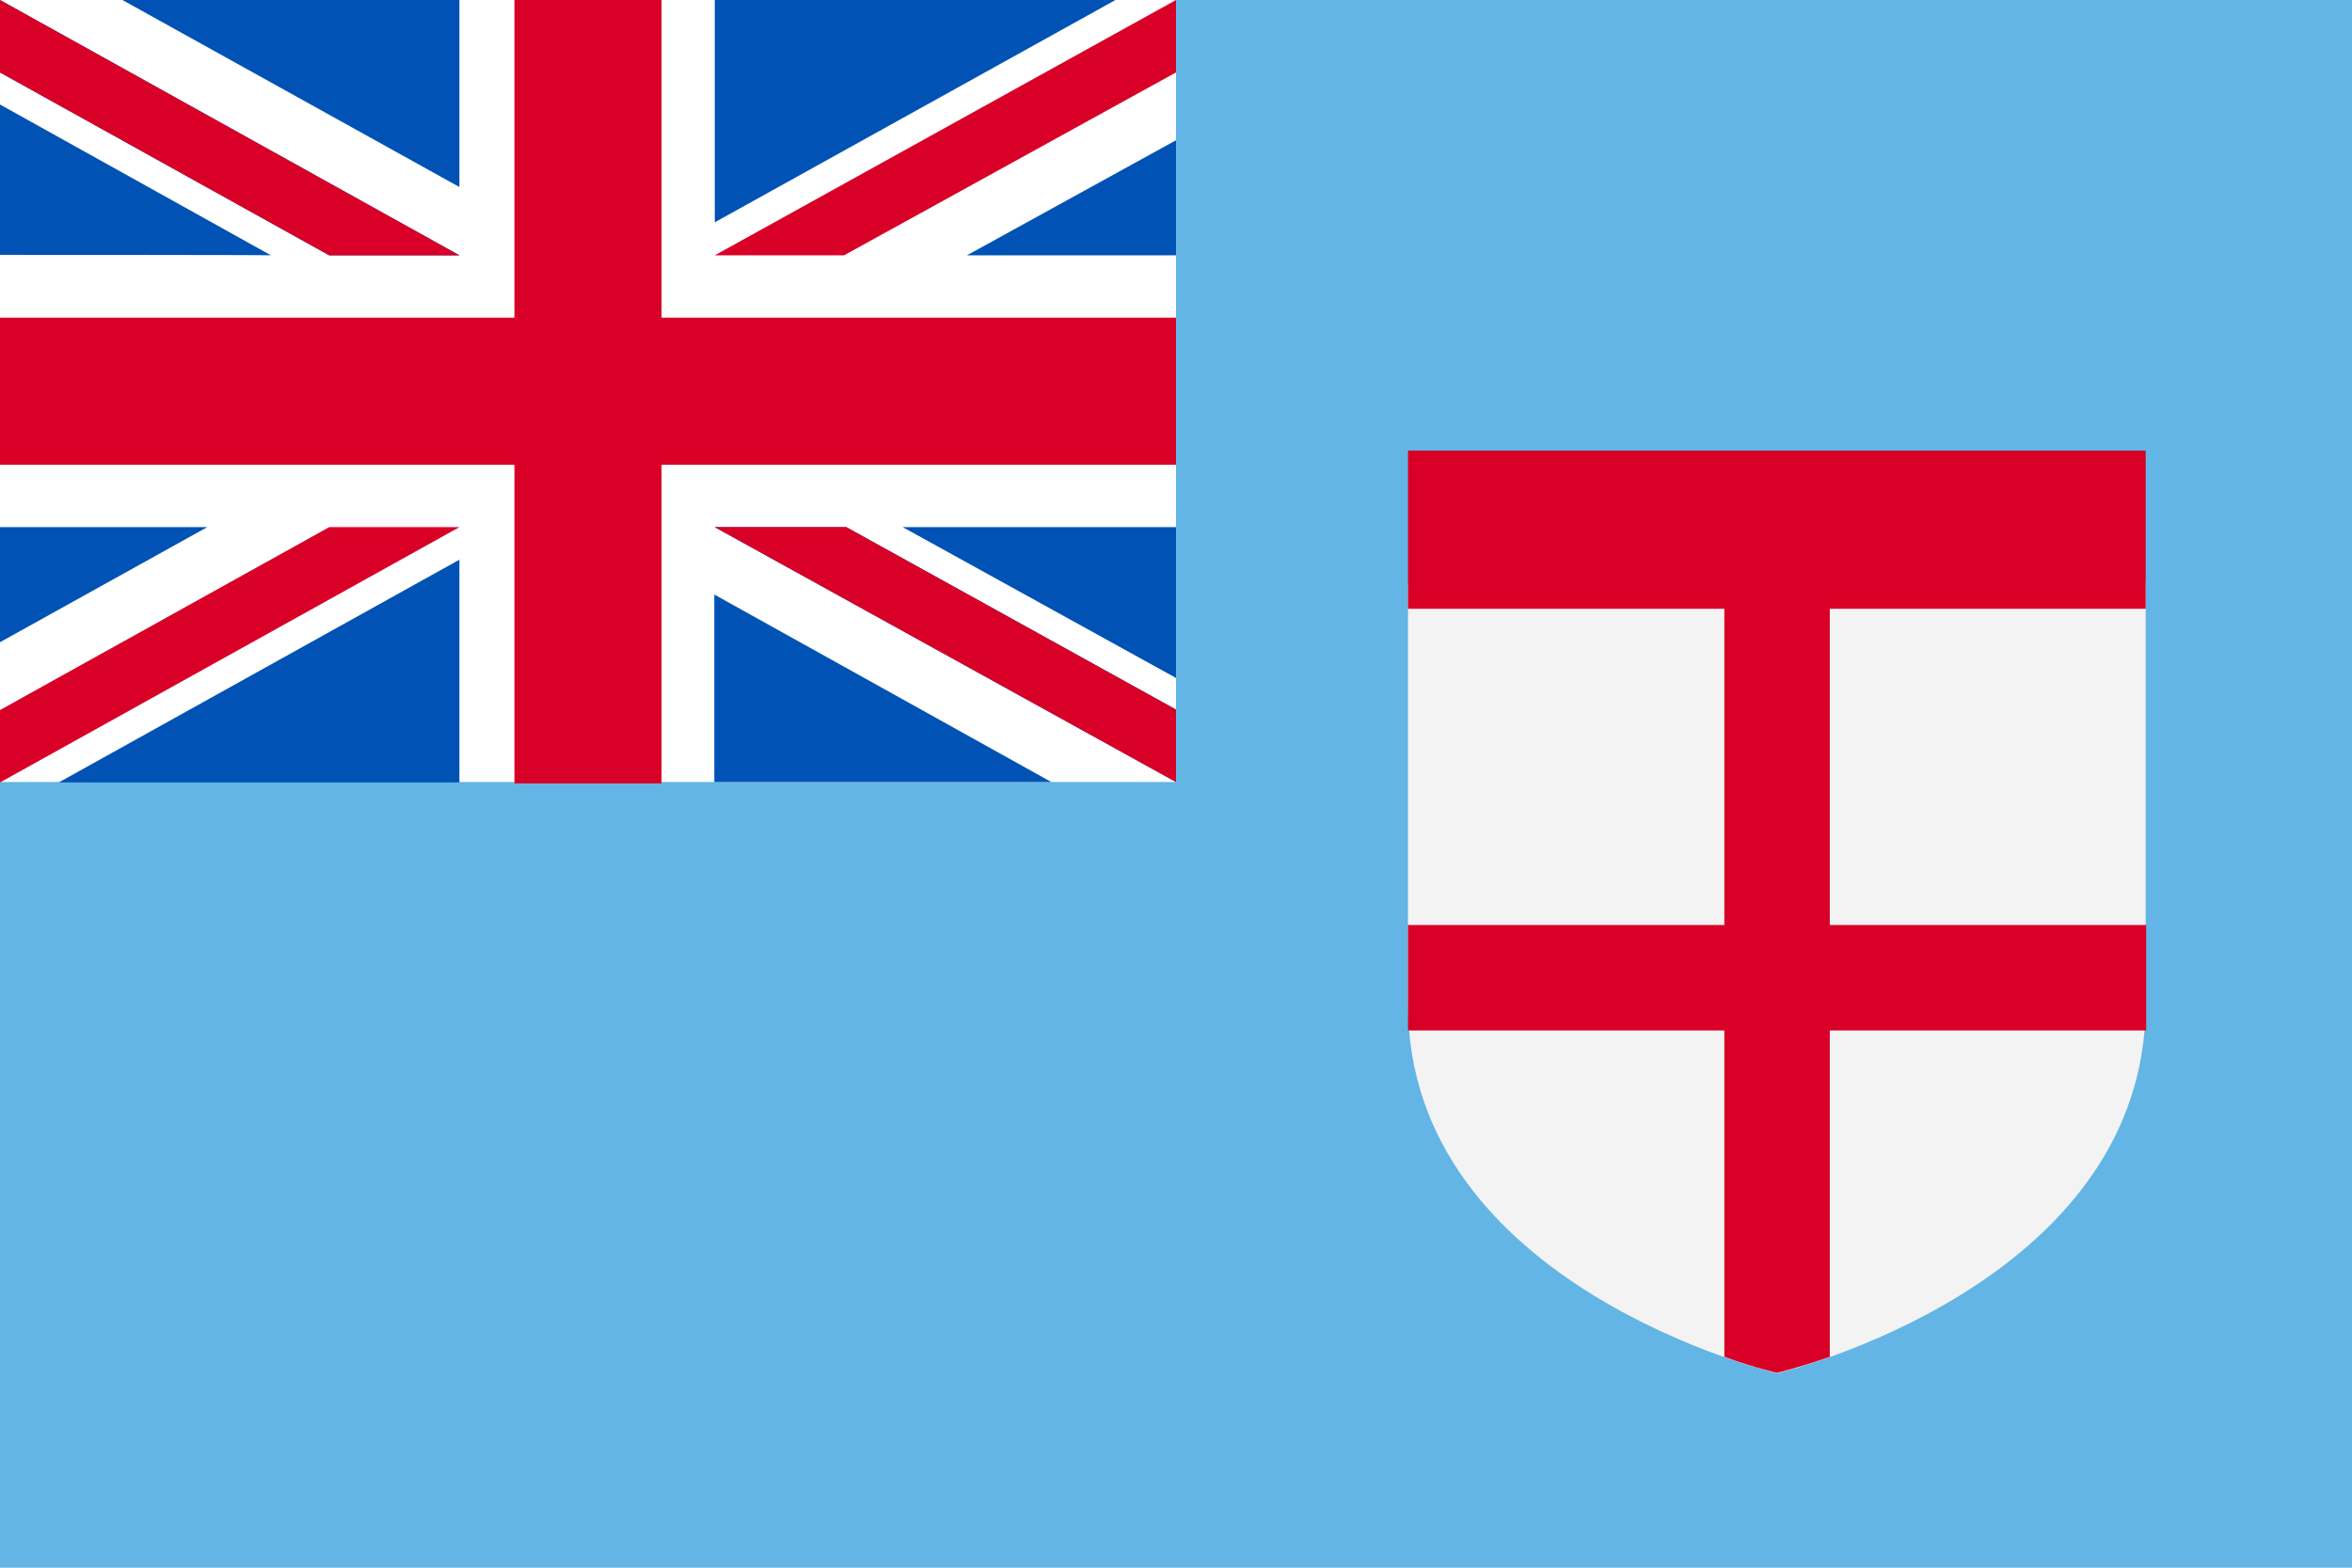
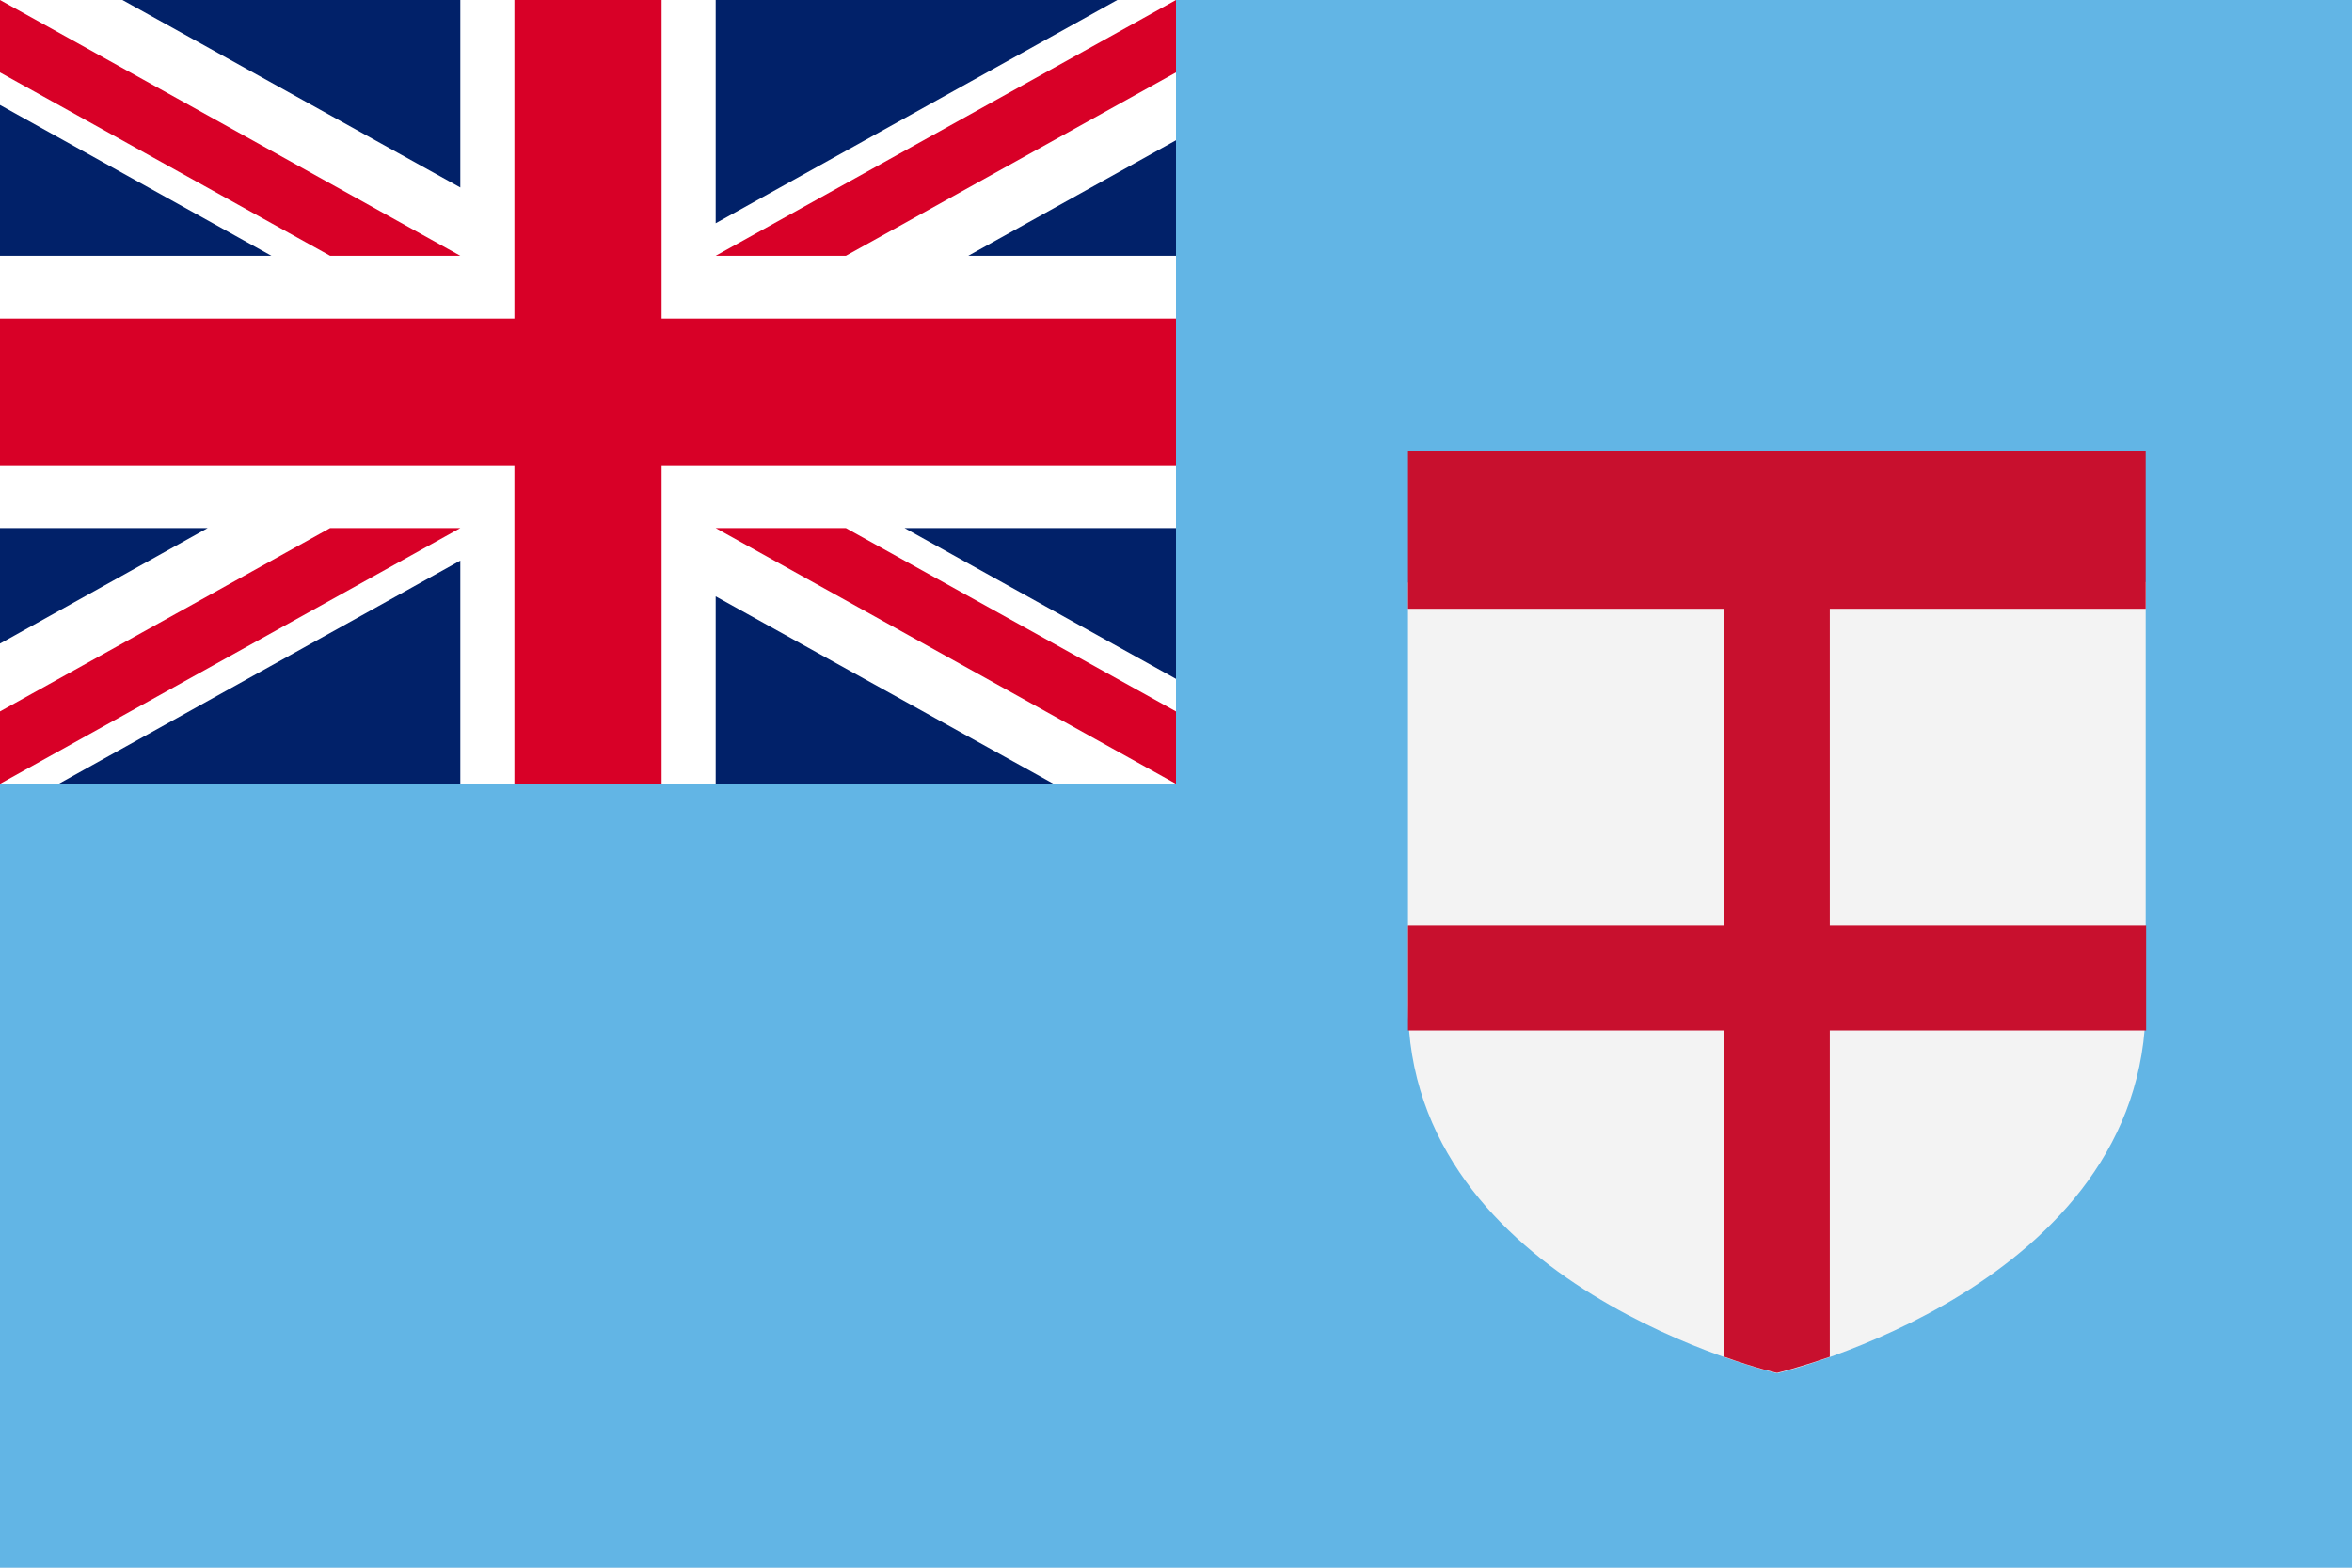
<svg xmlns="http://www.w3.org/2000/svg" viewBox="0 0 513 342">
  <path fill="#62B5E5" d="M0 0h513v342H0z" />
  <path fill="#F3F3F3" d="M307.1 127.1v92c0 61.6 80.5 80.5 80.5 80.5s80.4-19 80.4-80.6v-92l-80.5-23-80.4 23.1z" />
-   <path fill="#D80027" d="M468 132.8V98.3H307.1v34.5h69v69h-69v23h69V296c6.9 2.5 11.5 3.5 11.5 3.5s4.6-1.1 11.5-3.5v-71.2h69v-23h-69v-69H468z" />
+   <path fill="#c8102e" d="M468 132.8V98.3H307.1v34.5h69v69h-69v23h69V296c6.9 2.5 11.5 3.5 11.5 3.5s4.6-1.1 11.5-3.5v-71.2h69v-23h-69v-69H468z" />
+   <path fill="#012169" d="M0 0h256.5v171H0z" />
  <g fill="#FFF">
-     <path d="M0 0h256.5v170.6H0V0z" />
-     <path d="m155.9 115 100.6 55.6v-15.8L184.6 115h-28.7zM100.2 55.7 0 0v15.8l71.8 39.9h28.4z" />
-   </g>
-   <g fill="#0052B4">
-     <path d="m196.9 115 59.6 32.9V115h-59.6zm-41 0 100.6 55.6v-15.8L184.6 115h-28.7zm73.4 55.6-73.5-40.9v40.9h73.5zM45.2 115 0 140.1V115h45.2zm55 7.1v48.6H12.8l87.4-48.6zM59.1 55.7 0 22.8v32.8s59.1 0 59.1.1zm41.1 0L0 0v15.8l71.8 39.9h28.4zM26.7 0l73.5 40.8V0H26.7zM210.9 55.7l45.6-25.1v25.1h-45.6zm-55-7.2V0h87.4l-87.4 48.5z" />
+     <path d="M256.5 0v30.6l-45.3 25.2h45.3v59.4h-59.2l59.2 32.9V171h-26.7l-73.7-40.9V171h-55.7v-48.7L12.8 171H0v-30.6l45.3-25.2H0V55.8h59.2L0 22.9V0h26.7l73.7 40.9V0h55.7v48.7L243.7 0z" />
+     <path d="M156.1 115.2 256.5 171v-15.8l-72-40zM100.4 55.8 0 0v15.8l72 40z" />
  </g>
  <g fill="#D80027">
-     <path d="M144.3-.2h-32.1v69.5H0v32.1h112.2v69.5h32.1v-69.5h112.2V69.3H144.3V-.2z" />
-     <path d="m155.9 115 100.6 55.6v-15.8L184.6 115h-28.7zM71.8 115 0 154.9v15.8L100.2 115H71.8zM100.2 55.7 0 0v15.8l71.8 39.9h28.4zM184.1 55.7l72.4-39.9V0L155.9 55.7h28.2z" />
+     <path d="M144.3 0h-32.1v69.5H0v32h112.2V171h32.1v-69.5h112.2v-32H144.3z" />
+     <path d="M156.1 115.2 256.5 171v-15.8l-72-40zM72 115.2l-72 40V171l100.4-55.8zM100.4 55.8 0 0v15.8l72 40zM184.5 55.8l72-40V0L156.1 55.8z" />
  </g>
</svg>
